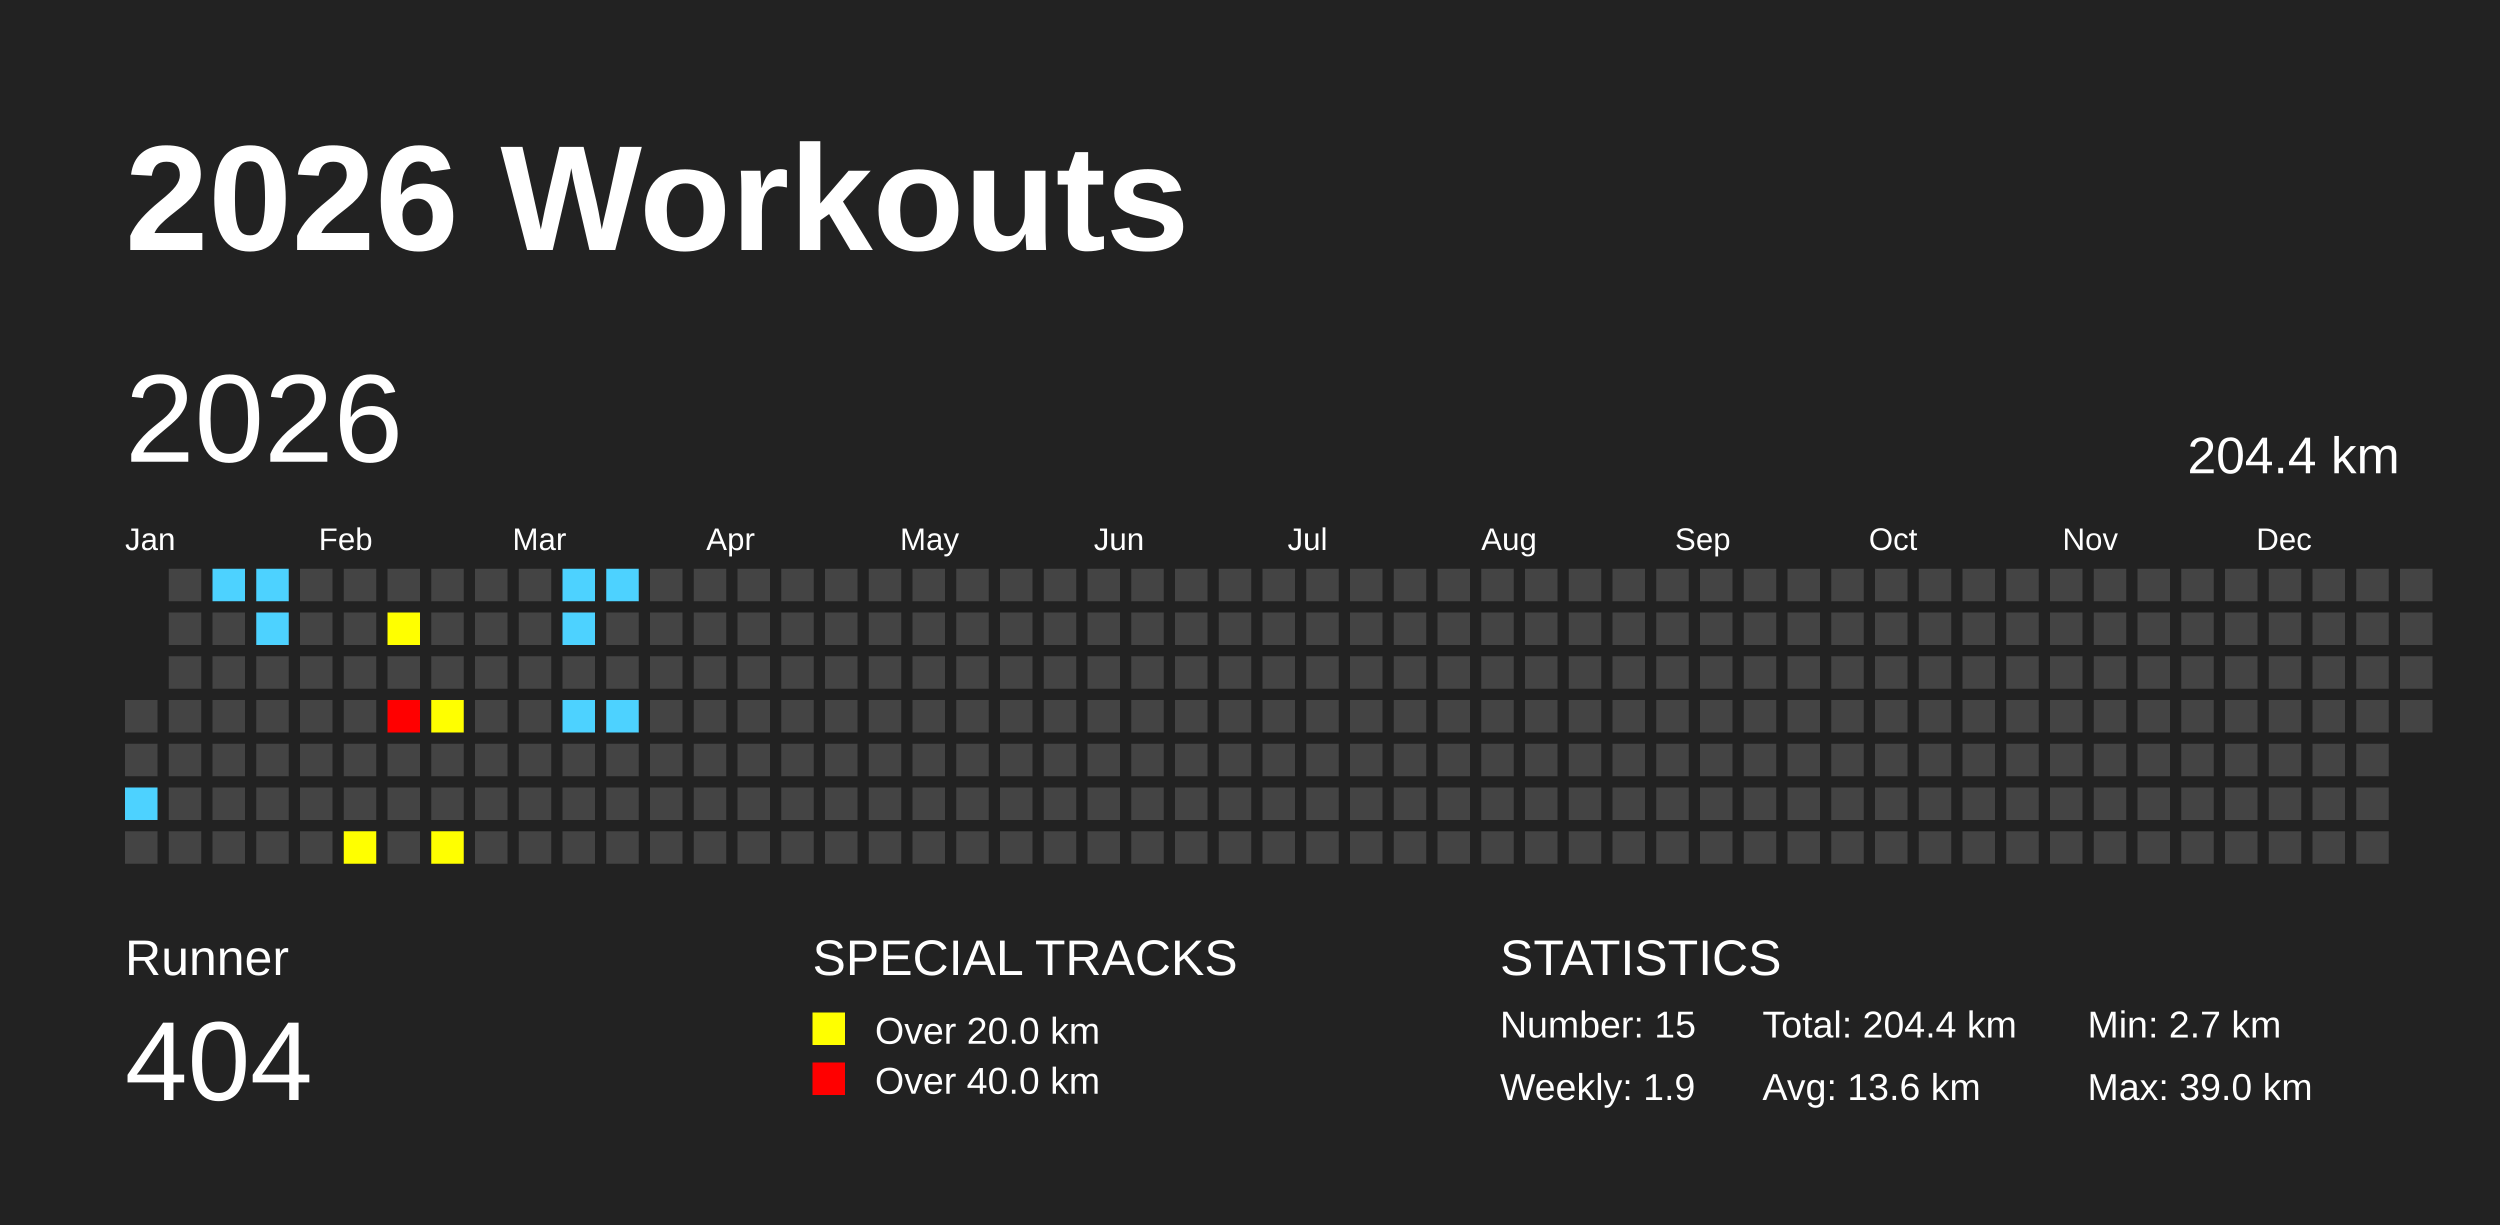
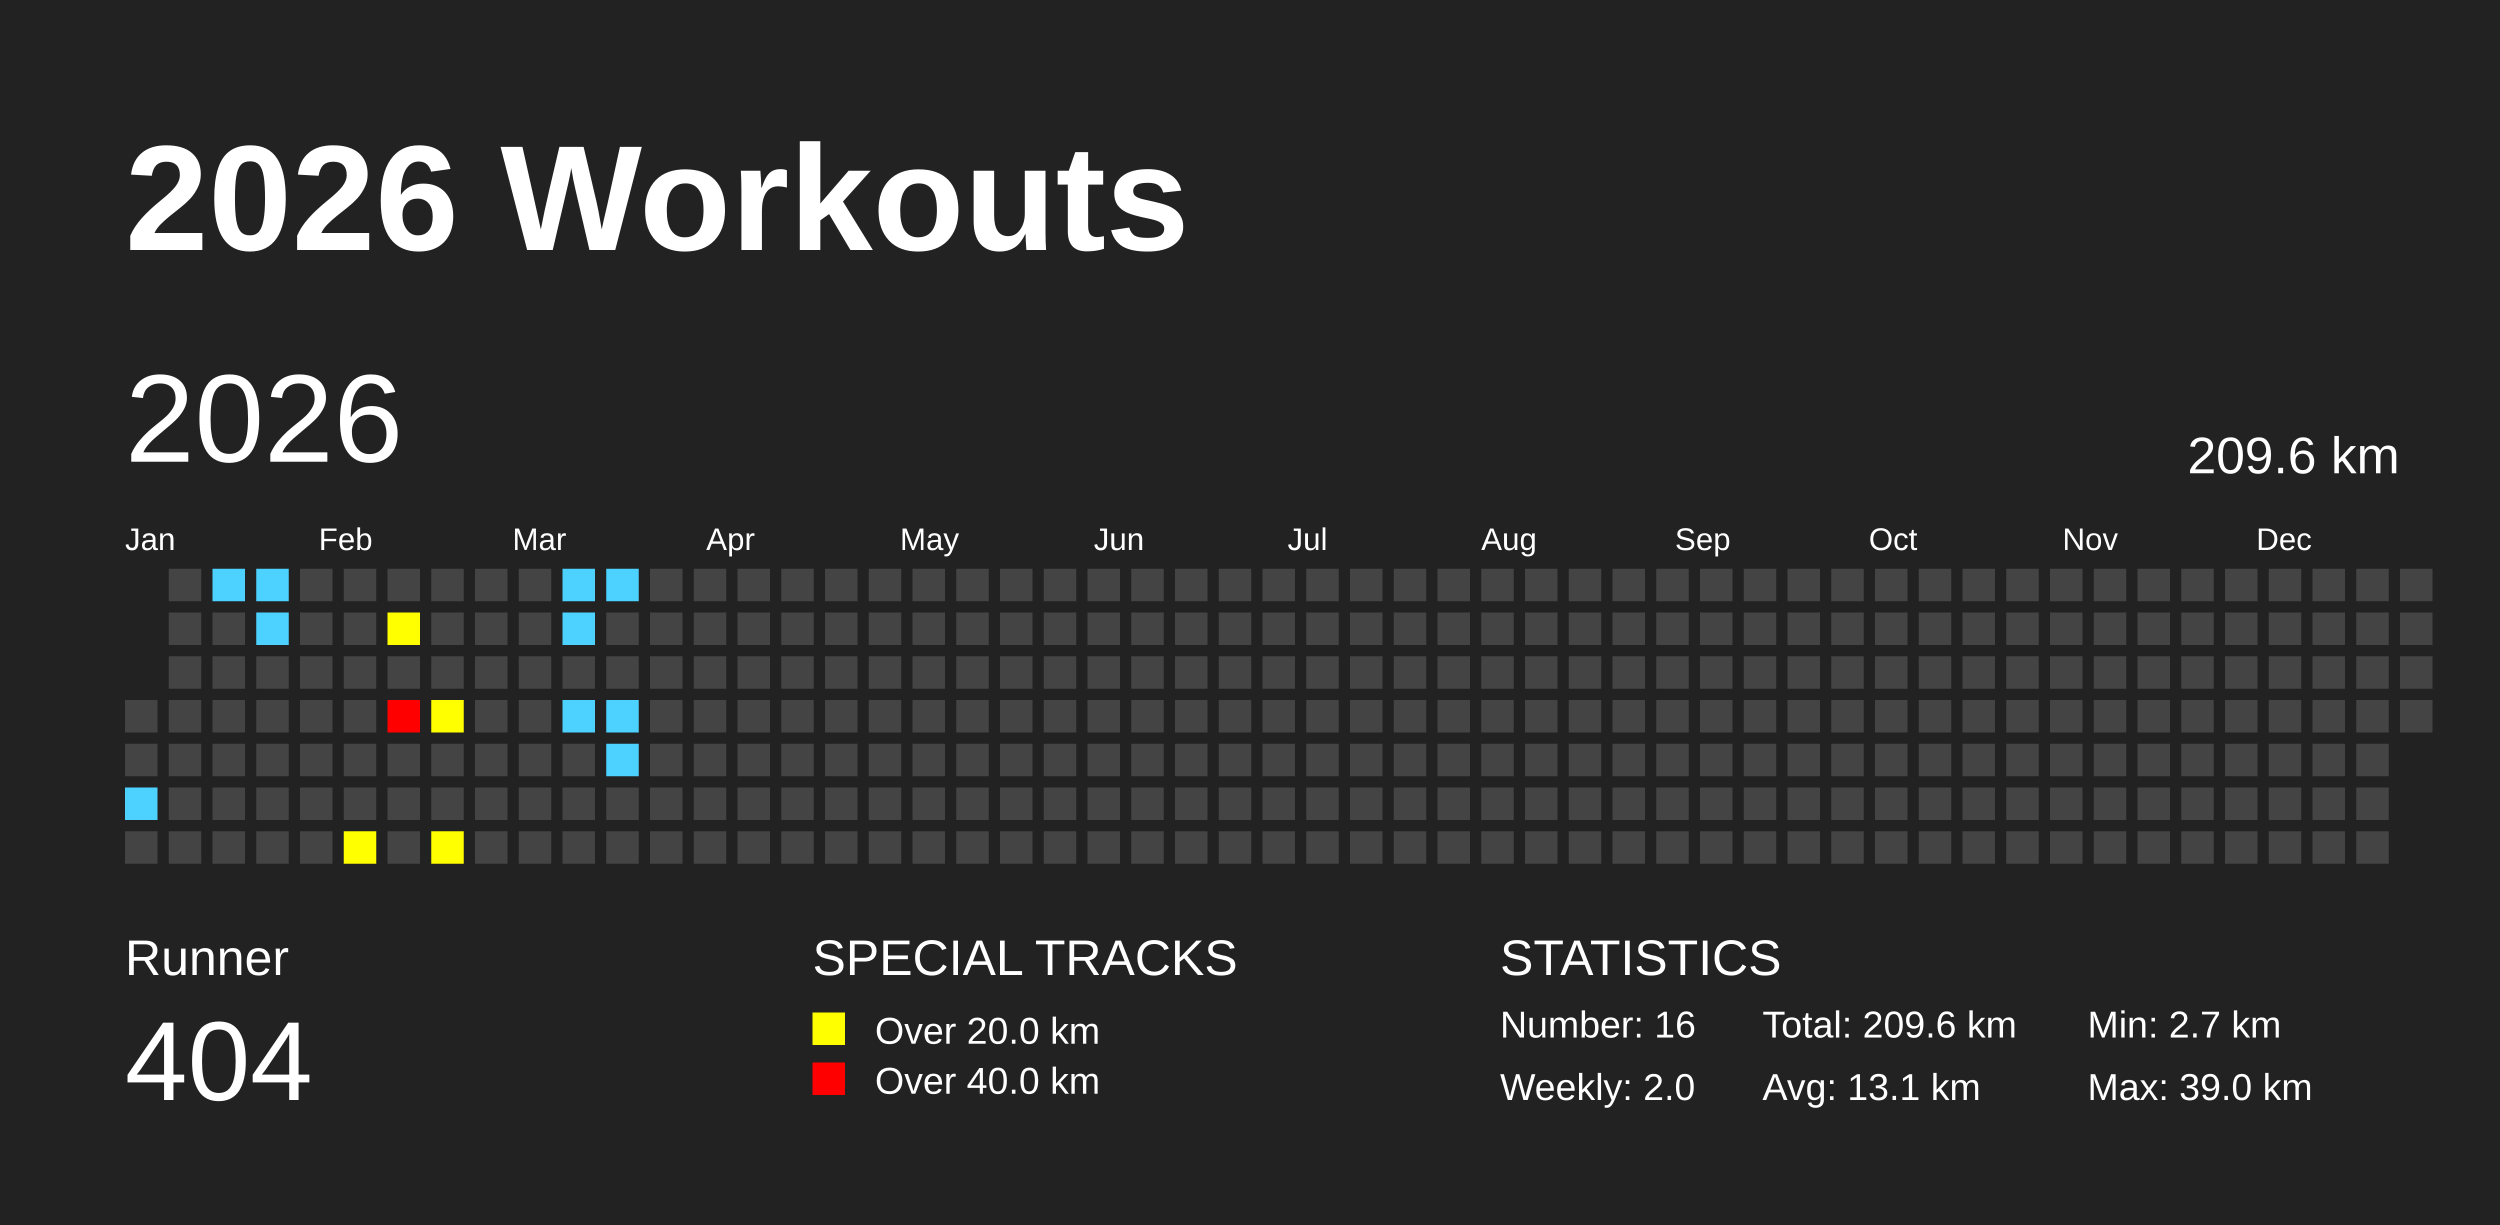
<svg xmlns="http://www.w3.org/2000/svg" baseProfile="full" height="98mm" version="1.1" viewBox="0,0,200,98" width="200mm">
  <defs />
  <rect fill="#222222" height="98" width="200" x="0" y="0" />
  <text fill="#FFFFFF" style="font-size:12px; font-family:Arial; font-weight:bold;" x="10" y="20">2026 Workouts</text>
  <text fill="#FFFFFF" style="font-size:4px; font-family:Arial" x="10" y="78">Runner</text>
  <text fill="#FFFFFF" style="font-size:9px; font-family:Arial" x="10" y="88">404</text>
  <text fill="#FFFFFF" style="font-size:4px; font-family:Arial" x="65" y="78">SPECIAL TRACKS</text>
  <rect fill="yellow" height="2.6" width="2.6" x="65" y="81" />
  <text fill="#FFFFFF" style="font-size:3px; font-family:Arial" x="70" y="83.5">Over 20.0 km</text>
  <rect fill="red" height="2.6" width="2.6" x="65" y="85" />
  <text fill="#FFFFFF" style="font-size:3px; font-family:Arial" x="70" y="87.5">Over 40.0 km</text>
  <text fill="#FFFFFF" style="font-size:4px; font-family:Arial" x="120" y="78">STATISTICS</text>
-   <text fill="#FFFFFF" style="font-size:3px; font-family:Arial" x="120" y="83">Number: 15</text>
-   <text fill="#FFFFFF" style="font-size:3px; font-family:Arial" x="120" y="88">Weekly: 1.9</text>
-   <text fill="#FFFFFF" style="font-size:3px; font-family:Arial" x="141" y="83">Total: 204.4 km</text>
-   <text fill="#FFFFFF" style="font-size:3px; font-family:Arial" x="141" y="88">Avg: 13.6 km</text>
+   <text fill="#FFFFFF" style="font-size:3px; font-family:Arial" x="120" y="83">Number: 16</text>
+   <text fill="#FFFFFF" style="font-size:3px; font-family:Arial" x="120" y="88">Weekly: 2.0</text>
+   <text fill="#FFFFFF" style="font-size:3px; font-family:Arial" x="141" y="83">Total: 209.6 km</text>
+   <text fill="#FFFFFF" style="font-size:3px; font-family:Arial" x="141" y="88">Avg: 13.1 km</text>
  <text fill="#FFFFFF" style="font-size:3px; font-family:Arial" x="167" y="83">Min: 2.7 km</text>
  <text fill="#FFFFFF" style="font-size:3px; font-family:Arial" x="167" y="88">Max: 39.0 km</text>
  <text dominant-baseline="hanging" fill="#FFFFFF" style="font-size:10.0px; font-family:Arial;" x="10" y="30">2026</text>
-   <text dominant-baseline="hanging" fill="#FFFFFF" style="font-size:4.125px; font-family:Arial;" x="175" y="35">204.4 km</text>
+   <text dominant-baseline="hanging" fill="#FFFFFF" style="font-size:4.125px; font-family:Arial;" x="175" y="35">209.6 km</text>
  <text fill="#FFFFFF" style="font-size:2.5px; font-family:Arial" x="10.0" y="44">Jan</text>
  <text fill="#FFFFFF" style="font-size:2.5px; font-family:Arial" x="25.5" y="44">Feb</text>
  <text fill="#FFFFFF" style="font-size:2.5px; font-family:Arial" x="41.0" y="44">Mar</text>
  <text fill="#FFFFFF" style="font-size:2.5px; font-family:Arial" x="56.5" y="44">Apr</text>
  <text fill="#FFFFFF" style="font-size:2.5px; font-family:Arial" x="72.0" y="44">May</text>
  <text fill="#FFFFFF" style="font-size:2.5px; font-family:Arial" x="87.5" y="44">Jun</text>
  <text fill="#FFFFFF" style="font-size:2.5px; font-family:Arial" x="103.0" y="44">Jul</text>
  <text fill="#FFFFFF" style="font-size:2.5px; font-family:Arial" x="118.5" y="44">Aug</text>
  <text fill="#FFFFFF" style="font-size:2.5px; font-family:Arial" x="134.0" y="44">Sep</text>
  <text fill="#FFFFFF" style="font-size:2.5px; font-family:Arial" x="149.5" y="44">Oct</text>
  <text fill="#FFFFFF" style="font-size:2.5px; font-family:Arial" x="165.0" y="44">Nov</text>
  <text fill="#FFFFFF" style="font-size:2.5px; font-family:Arial" x="180.5" y="44">Dec</text>
  <rect fill="#444444" height="2.6" width="2.6" x="10.0" y="56.0" />
  <rect fill="#444444" height="2.6" width="2.6" x="10.0" y="59.5" />
  <rect fill="#4DD2FF" height="2.6" width="2.6" x="10.0" y="63.0" />
  <rect fill="#444444" height="2.6" width="2.6" x="10.0" y="66.5" />
  <rect fill="#444444" height="2.6" width="2.6" x="13.5" y="45.5" />
  <rect fill="#444444" height="2.6" width="2.6" x="13.5" y="49.0" />
  <rect fill="#444444" height="2.6" width="2.6" x="13.5" y="52.5" />
  <rect fill="#444444" height="2.6" width="2.6" x="13.5" y="56.0" />
  <rect fill="#444444" height="2.6" width="2.6" x="13.5" y="59.5" />
  <rect fill="#444444" height="2.6" width="2.6" x="13.5" y="63.0" />
  <rect fill="#444444" height="2.6" width="2.6" x="13.5" y="66.5" />
  <rect fill="#4DD2FF" height="2.6" width="2.6" x="17.0" y="45.5" />
  <rect fill="#444444" height="2.6" width="2.6" x="17.0" y="49.0" />
  <rect fill="#444444" height="2.6" width="2.6" x="17.0" y="52.5" />
  <rect fill="#444444" height="2.6" width="2.6" x="17.0" y="56.0" />
  <rect fill="#444444" height="2.6" width="2.6" x="17.0" y="59.5" />
  <rect fill="#444444" height="2.6" width="2.6" x="17.0" y="63.0" />
  <rect fill="#444444" height="2.6" width="2.6" x="17.0" y="66.5" />
  <rect fill="#4DD2FF" height="2.6" width="2.6" x="20.5" y="45.5" />
  <rect fill="#4DD2FF" height="2.6" width="2.6" x="20.5" y="49.0" />
  <rect fill="#444444" height="2.6" width="2.6" x="20.5" y="52.5" />
  <rect fill="#444444" height="2.6" width="2.6" x="20.5" y="56.0" />
  <rect fill="#444444" height="2.6" width="2.6" x="20.5" y="59.5" />
  <rect fill="#444444" height="2.6" width="2.6" x="20.5" y="63.0" />
  <rect fill="#444444" height="2.6" width="2.6" x="20.5" y="66.5" />
  <rect fill="#444444" height="2.6" width="2.6" x="24.0" y="45.5" />
  <rect fill="#444444" height="2.6" width="2.6" x="24.0" y="49.0" />
  <rect fill="#444444" height="2.6" width="2.6" x="24.0" y="52.5" />
  <rect fill="#444444" height="2.6" width="2.6" x="24.0" y="56.0" />
  <rect fill="#444444" height="2.6" width="2.6" x="24.0" y="59.5" />
  <rect fill="#444444" height="2.6" width="2.6" x="24.0" y="63.0" />
  <rect fill="#444444" height="2.6" width="2.6" x="24.0" y="66.5" />
  <rect fill="#444444" height="2.6" width="2.6" x="27.5" y="45.5" />
  <rect fill="#444444" height="2.6" width="2.6" x="27.5" y="49.0" />
  <rect fill="#444444" height="2.6" width="2.6" x="27.5" y="52.5" />
  <rect fill="#444444" height="2.6" width="2.6" x="27.5" y="56.0" />
  <rect fill="#444444" height="2.6" width="2.6" x="27.5" y="59.5" />
  <rect fill="#444444" height="2.6" width="2.6" x="27.5" y="63.0" />
  <rect fill="yellow" height="2.6" width="2.6" x="27.5" y="66.5" />
  <rect fill="#444444" height="2.6" width="2.6" x="31.0" y="45.5" />
  <rect fill="yellow" height="2.6" width="2.6" x="31.0" y="49.0" />
  <rect fill="#444444" height="2.6" width="2.6" x="31.0" y="52.5" />
  <rect fill="red" height="2.6" width="2.6" x="31.0" y="56.0" />
  <rect fill="#444444" height="2.6" width="2.6" x="31.0" y="59.5" />
  <rect fill="#444444" height="2.6" width="2.6" x="31.0" y="63.0" />
  <rect fill="#444444" height="2.6" width="2.6" x="31.0" y="66.5" />
  <rect fill="#444444" height="2.6" width="2.6" x="34.5" y="45.5" />
  <rect fill="#444444" height="2.6" width="2.6" x="34.5" y="49.0" />
  <rect fill="#444444" height="2.6" width="2.6" x="34.5" y="52.5" />
  <rect fill="yellow" height="2.6" width="2.6" x="34.5" y="56.0" />
  <rect fill="#444444" height="2.6" width="2.6" x="34.5" y="59.5" />
  <rect fill="#444444" height="2.6" width="2.6" x="34.5" y="63.0" />
  <rect fill="yellow" height="2.6" width="2.6" x="34.5" y="66.5" />
  <rect fill="#444444" height="2.6" width="2.6" x="38.0" y="45.5" />
  <rect fill="#444444" height="2.6" width="2.6" x="38.0" y="49.0" />
  <rect fill="#444444" height="2.6" width="2.6" x="38.0" y="52.5" />
  <rect fill="#444444" height="2.6" width="2.6" x="38.0" y="56.0" />
  <rect fill="#444444" height="2.6" width="2.6" x="38.0" y="59.5" />
  <rect fill="#444444" height="2.6" width="2.6" x="38.0" y="63.0" />
  <rect fill="#444444" height="2.6" width="2.6" x="38.0" y="66.5" />
  <rect fill="#444444" height="2.6" width="2.6" x="41.5" y="45.5" />
  <rect fill="#444444" height="2.6" width="2.6" x="41.5" y="49.0" />
  <rect fill="#444444" height="2.6" width="2.6" x="41.5" y="52.5" />
  <rect fill="#444444" height="2.6" width="2.6" x="41.5" y="56.0" />
  <rect fill="#444444" height="2.6" width="2.6" x="41.5" y="59.5" />
  <rect fill="#444444" height="2.6" width="2.6" x="41.5" y="63.0" />
  <rect fill="#444444" height="2.6" width="2.6" x="41.5" y="66.5" />
  <rect fill="#4DD2FF" height="2.6" width="2.6" x="45.0" y="45.5" />
  <rect fill="#4DD2FF" height="2.6" width="2.6" x="45.0" y="49.0" />
  <rect fill="#444444" height="2.6" width="2.6" x="45.0" y="52.5" />
  <rect fill="#4DD2FF" height="2.6" width="2.6" x="45.0" y="56.0" />
  <rect fill="#444444" height="2.6" width="2.6" x="45.0" y="59.5" />
  <rect fill="#444444" height="2.6" width="2.6" x="45.0" y="63.0" />
  <rect fill="#444444" height="2.6" width="2.6" x="45.0" y="66.5" />
  <rect fill="#4DD2FF" height="2.6" width="2.6" x="48.5" y="45.5" />
  <rect fill="#444444" height="2.6" width="2.6" x="48.5" y="49.0" />
  <rect fill="#444444" height="2.6" width="2.6" x="48.5" y="52.5" />
  <rect fill="#4DD2FF" height="2.6" width="2.6" x="48.5" y="56.0" />
-   <rect fill="#444444" height="2.6" width="2.6" x="48.5" y="59.5" />
+   <rect fill="#4DD2FF" height="2.6" width="2.6" x="48.5" y="59.5" />
  <rect fill="#444444" height="2.6" width="2.6" x="48.5" y="63.0" />
  <rect fill="#444444" height="2.6" width="2.6" x="48.5" y="66.5" />
  <rect fill="#444444" height="2.6" width="2.6" x="52.0" y="45.5" />
  <rect fill="#444444" height="2.6" width="2.6" x="52.0" y="49.0" />
  <rect fill="#444444" height="2.6" width="2.6" x="52.0" y="52.5" />
  <rect fill="#444444" height="2.6" width="2.6" x="52.0" y="56.0" />
  <rect fill="#444444" height="2.6" width="2.6" x="52.0" y="59.5" />
  <rect fill="#444444" height="2.6" width="2.6" x="52.0" y="63.0" />
  <rect fill="#444444" height="2.6" width="2.6" x="52.0" y="66.5" />
  <rect fill="#444444" height="2.6" width="2.6" x="55.5" y="45.5" />
  <rect fill="#444444" height="2.6" width="2.6" x="55.5" y="49.0" />
  <rect fill="#444444" height="2.6" width="2.6" x="55.5" y="52.5" />
  <rect fill="#444444" height="2.6" width="2.6" x="55.5" y="56.0" />
  <rect fill="#444444" height="2.6" width="2.6" x="55.5" y="59.5" />
  <rect fill="#444444" height="2.6" width="2.6" x="55.5" y="63.0" />
  <rect fill="#444444" height="2.6" width="2.6" x="55.5" y="66.5" />
  <rect fill="#444444" height="2.6" width="2.6" x="59.0" y="45.5" />
  <rect fill="#444444" height="2.6" width="2.6" x="59.0" y="49.0" />
  <rect fill="#444444" height="2.6" width="2.6" x="59.0" y="52.5" />
  <rect fill="#444444" height="2.6" width="2.6" x="59.0" y="56.0" />
  <rect fill="#444444" height="2.6" width="2.6" x="59.0" y="59.5" />
  <rect fill="#444444" height="2.6" width="2.6" x="59.0" y="63.0" />
  <rect fill="#444444" height="2.6" width="2.6" x="59.0" y="66.5" />
  <rect fill="#444444" height="2.6" width="2.6" x="62.5" y="45.5" />
  <rect fill="#444444" height="2.6" width="2.6" x="62.5" y="49.0" />
  <rect fill="#444444" height="2.6" width="2.6" x="62.5" y="52.5" />
  <rect fill="#444444" height="2.6" width="2.6" x="62.5" y="56.0" />
  <rect fill="#444444" height="2.6" width="2.6" x="62.5" y="59.5" />
  <rect fill="#444444" height="2.6" width="2.6" x="62.5" y="63.0" />
  <rect fill="#444444" height="2.6" width="2.6" x="62.5" y="66.5" />
  <rect fill="#444444" height="2.6" width="2.6" x="66.0" y="45.5" />
  <rect fill="#444444" height="2.6" width="2.6" x="66.0" y="49.0" />
  <rect fill="#444444" height="2.6" width="2.6" x="66.0" y="52.5" />
  <rect fill="#444444" height="2.6" width="2.6" x="66.0" y="56.0" />
  <rect fill="#444444" height="2.6" width="2.6" x="66.0" y="59.5" />
  <rect fill="#444444" height="2.6" width="2.6" x="66.0" y="63.0" />
  <rect fill="#444444" height="2.6" width="2.6" x="66.0" y="66.5" />
  <rect fill="#444444" height="2.6" width="2.6" x="69.5" y="45.5" />
  <rect fill="#444444" height="2.6" width="2.6" x="69.5" y="49.0" />
  <rect fill="#444444" height="2.6" width="2.6" x="69.5" y="52.5" />
  <rect fill="#444444" height="2.6" width="2.6" x="69.5" y="56.0" />
  <rect fill="#444444" height="2.6" width="2.6" x="69.5" y="59.5" />
  <rect fill="#444444" height="2.6" width="2.6" x="69.5" y="63.0" />
  <rect fill="#444444" height="2.6" width="2.6" x="69.5" y="66.5" />
  <rect fill="#444444" height="2.6" width="2.6" x="73.0" y="45.5" />
  <rect fill="#444444" height="2.6" width="2.6" x="73.0" y="49.0" />
  <rect fill="#444444" height="2.6" width="2.6" x="73.0" y="52.5" />
  <rect fill="#444444" height="2.6" width="2.6" x="73.0" y="56.0" />
  <rect fill="#444444" height="2.6" width="2.6" x="73.0" y="59.5" />
  <rect fill="#444444" height="2.6" width="2.6" x="73.0" y="63.0" />
  <rect fill="#444444" height="2.6" width="2.6" x="73.0" y="66.5" />
  <rect fill="#444444" height="2.6" width="2.6" x="76.5" y="45.5" />
  <rect fill="#444444" height="2.6" width="2.6" x="76.5" y="49.0" />
  <rect fill="#444444" height="2.6" width="2.6" x="76.5" y="52.5" />
  <rect fill="#444444" height="2.6" width="2.6" x="76.5" y="56.0" />
  <rect fill="#444444" height="2.6" width="2.6" x="76.5" y="59.5" />
  <rect fill="#444444" height="2.6" width="2.6" x="76.5" y="63.0" />
  <rect fill="#444444" height="2.6" width="2.6" x="76.5" y="66.5" />
  <rect fill="#444444" height="2.6" width="2.6" x="80.0" y="45.5" />
  <rect fill="#444444" height="2.6" width="2.6" x="80.0" y="49.0" />
  <rect fill="#444444" height="2.6" width="2.6" x="80.0" y="52.5" />
  <rect fill="#444444" height="2.6" width="2.6" x="80.0" y="56.0" />
  <rect fill="#444444" height="2.6" width="2.6" x="80.0" y="59.5" />
  <rect fill="#444444" height="2.6" width="2.6" x="80.0" y="63.0" />
  <rect fill="#444444" height="2.6" width="2.6" x="80.0" y="66.5" />
  <rect fill="#444444" height="2.6" width="2.6" x="83.5" y="45.5" />
  <rect fill="#444444" height="2.6" width="2.6" x="83.5" y="49.0" />
  <rect fill="#444444" height="2.6" width="2.6" x="83.5" y="52.5" />
  <rect fill="#444444" height="2.6" width="2.6" x="83.5" y="56.0" />
  <rect fill="#444444" height="2.6" width="2.6" x="83.5" y="59.5" />
  <rect fill="#444444" height="2.6" width="2.6" x="83.5" y="63.0" />
  <rect fill="#444444" height="2.6" width="2.6" x="83.5" y="66.5" />
  <rect fill="#444444" height="2.6" width="2.6" x="87.0" y="45.5" />
  <rect fill="#444444" height="2.6" width="2.6" x="87.0" y="49.0" />
  <rect fill="#444444" height="2.6" width="2.6" x="87.0" y="52.5" />
  <rect fill="#444444" height="2.6" width="2.6" x="87.0" y="56.0" />
  <rect fill="#444444" height="2.6" width="2.6" x="87.0" y="59.5" />
  <rect fill="#444444" height="2.6" width="2.6" x="87.0" y="63.0" />
  <rect fill="#444444" height="2.6" width="2.6" x="87.0" y="66.5" />
  <rect fill="#444444" height="2.6" width="2.6" x="90.5" y="45.5" />
  <rect fill="#444444" height="2.6" width="2.6" x="90.5" y="49.0" />
  <rect fill="#444444" height="2.6" width="2.6" x="90.5" y="52.5" />
  <rect fill="#444444" height="2.6" width="2.6" x="90.5" y="56.0" />
  <rect fill="#444444" height="2.6" width="2.6" x="90.5" y="59.5" />
  <rect fill="#444444" height="2.6" width="2.6" x="90.5" y="63.0" />
  <rect fill="#444444" height="2.6" width="2.6" x="90.5" y="66.5" />
  <rect fill="#444444" height="2.6" width="2.6" x="94.0" y="45.5" />
  <rect fill="#444444" height="2.6" width="2.6" x="94.0" y="49.0" />
  <rect fill="#444444" height="2.6" width="2.6" x="94.0" y="52.5" />
  <rect fill="#444444" height="2.6" width="2.6" x="94.0" y="56.0" />
  <rect fill="#444444" height="2.6" width="2.6" x="94.0" y="59.5" />
  <rect fill="#444444" height="2.6" width="2.6" x="94.0" y="63.0" />
  <rect fill="#444444" height="2.6" width="2.6" x="94.0" y="66.5" />
  <rect fill="#444444" height="2.6" width="2.6" x="97.5" y="45.5" />
  <rect fill="#444444" height="2.6" width="2.6" x="97.5" y="49.0" />
  <rect fill="#444444" height="2.6" width="2.6" x="97.5" y="52.5" />
  <rect fill="#444444" height="2.6" width="2.6" x="97.5" y="56.0" />
  <rect fill="#444444" height="2.6" width="2.6" x="97.5" y="59.5" />
  <rect fill="#444444" height="2.6" width="2.6" x="97.5" y="63.0" />
  <rect fill="#444444" height="2.6" width="2.6" x="97.5" y="66.5" />
  <rect fill="#444444" height="2.6" width="2.6" x="101.0" y="45.5" />
  <rect fill="#444444" height="2.6" width="2.6" x="101.0" y="49.0" />
  <rect fill="#444444" height="2.6" width="2.6" x="101.0" y="52.5" />
  <rect fill="#444444" height="2.6" width="2.6" x="101.0" y="56.0" />
  <rect fill="#444444" height="2.6" width="2.6" x="101.0" y="59.5" />
  <rect fill="#444444" height="2.6" width="2.6" x="101.0" y="63.0" />
  <rect fill="#444444" height="2.6" width="2.6" x="101.0" y="66.5" />
  <rect fill="#444444" height="2.6" width="2.6" x="104.5" y="45.5" />
  <rect fill="#444444" height="2.6" width="2.6" x="104.5" y="49.0" />
  <rect fill="#444444" height="2.6" width="2.6" x="104.5" y="52.5" />
  <rect fill="#444444" height="2.6" width="2.6" x="104.5" y="56.0" />
  <rect fill="#444444" height="2.6" width="2.6" x="104.5" y="59.5" />
  <rect fill="#444444" height="2.6" width="2.6" x="104.5" y="63.0" />
  <rect fill="#444444" height="2.6" width="2.6" x="104.5" y="66.5" />
  <rect fill="#444444" height="2.6" width="2.6" x="108.0" y="45.5" />
  <rect fill="#444444" height="2.6" width="2.6" x="108.0" y="49.0" />
  <rect fill="#444444" height="2.6" width="2.6" x="108.0" y="52.5" />
  <rect fill="#444444" height="2.6" width="2.6" x="108.0" y="56.0" />
  <rect fill="#444444" height="2.6" width="2.6" x="108.0" y="59.5" />
  <rect fill="#444444" height="2.6" width="2.6" x="108.0" y="63.0" />
  <rect fill="#444444" height="2.6" width="2.6" x="108.0" y="66.5" />
  <rect fill="#444444" height="2.6" width="2.6" x="111.5" y="45.5" />
  <rect fill="#444444" height="2.6" width="2.6" x="111.5" y="49.0" />
  <rect fill="#444444" height="2.6" width="2.6" x="111.5" y="52.5" />
  <rect fill="#444444" height="2.6" width="2.6" x="111.5" y="56.0" />
  <rect fill="#444444" height="2.6" width="2.6" x="111.5" y="59.5" />
  <rect fill="#444444" height="2.6" width="2.6" x="111.5" y="63.0" />
  <rect fill="#444444" height="2.6" width="2.6" x="111.5" y="66.5" />
  <rect fill="#444444" height="2.6" width="2.6" x="115.0" y="45.5" />
  <rect fill="#444444" height="2.6" width="2.6" x="115.0" y="49.0" />
  <rect fill="#444444" height="2.6" width="2.6" x="115.0" y="52.5" />
  <rect fill="#444444" height="2.6" width="2.6" x="115.0" y="56.0" />
  <rect fill="#444444" height="2.6" width="2.6" x="115.0" y="59.5" />
  <rect fill="#444444" height="2.6" width="2.6" x="115.0" y="63.0" />
  <rect fill="#444444" height="2.6" width="2.6" x="115.0" y="66.5" />
  <rect fill="#444444" height="2.6" width="2.6" x="118.5" y="45.5" />
  <rect fill="#444444" height="2.6" width="2.6" x="118.5" y="49.0" />
  <rect fill="#444444" height="2.6" width="2.6" x="118.5" y="52.5" />
  <rect fill="#444444" height="2.6" width="2.6" x="118.5" y="56.0" />
  <rect fill="#444444" height="2.6" width="2.6" x="118.5" y="59.5" />
  <rect fill="#444444" height="2.6" width="2.6" x="118.5" y="63.0" />
  <rect fill="#444444" height="2.6" width="2.6" x="118.5" y="66.5" />
  <rect fill="#444444" height="2.6" width="2.6" x="122.0" y="45.5" />
  <rect fill="#444444" height="2.6" width="2.6" x="122.0" y="49.0" />
  <rect fill="#444444" height="2.6" width="2.6" x="122.0" y="52.5" />
  <rect fill="#444444" height="2.6" width="2.6" x="122.0" y="56.0" />
  <rect fill="#444444" height="2.6" width="2.6" x="122.0" y="59.5" />
  <rect fill="#444444" height="2.6" width="2.6" x="122.0" y="63.0" />
  <rect fill="#444444" height="2.6" width="2.6" x="122.0" y="66.5" />
  <rect fill="#444444" height="2.6" width="2.6" x="125.5" y="45.5" />
  <rect fill="#444444" height="2.6" width="2.6" x="125.5" y="49.0" />
  <rect fill="#444444" height="2.6" width="2.6" x="125.5" y="52.5" />
  <rect fill="#444444" height="2.6" width="2.6" x="125.5" y="56.0" />
  <rect fill="#444444" height="2.6" width="2.6" x="125.5" y="59.5" />
  <rect fill="#444444" height="2.6" width="2.6" x="125.5" y="63.0" />
  <rect fill="#444444" height="2.6" width="2.6" x="125.5" y="66.5" />
  <rect fill="#444444" height="2.6" width="2.6" x="129.0" y="45.5" />
  <rect fill="#444444" height="2.6" width="2.6" x="129.0" y="49.0" />
  <rect fill="#444444" height="2.6" width="2.6" x="129.0" y="52.5" />
  <rect fill="#444444" height="2.6" width="2.6" x="129.0" y="56.0" />
  <rect fill="#444444" height="2.6" width="2.6" x="129.0" y="59.5" />
  <rect fill="#444444" height="2.6" width="2.6" x="129.0" y="63.0" />
  <rect fill="#444444" height="2.6" width="2.6" x="129.0" y="66.5" />
  <rect fill="#444444" height="2.6" width="2.6" x="132.5" y="45.5" />
  <rect fill="#444444" height="2.6" width="2.6" x="132.5" y="49.0" />
  <rect fill="#444444" height="2.6" width="2.6" x="132.5" y="52.5" />
  <rect fill="#444444" height="2.6" width="2.6" x="132.5" y="56.0" />
  <rect fill="#444444" height="2.6" width="2.6" x="132.5" y="59.5" />
  <rect fill="#444444" height="2.6" width="2.6" x="132.5" y="63.0" />
  <rect fill="#444444" height="2.6" width="2.6" x="132.5" y="66.5" />
  <rect fill="#444444" height="2.6" width="2.6" x="136.0" y="45.5" />
  <rect fill="#444444" height="2.6" width="2.6" x="136.0" y="49.0" />
  <rect fill="#444444" height="2.6" width="2.6" x="136.0" y="52.5" />
  <rect fill="#444444" height="2.6" width="2.6" x="136.0" y="56.0" />
  <rect fill="#444444" height="2.6" width="2.6" x="136.0" y="59.5" />
  <rect fill="#444444" height="2.6" width="2.6" x="136.0" y="63.0" />
  <rect fill="#444444" height="2.6" width="2.6" x="136.0" y="66.5" />
  <rect fill="#444444" height="2.6" width="2.6" x="139.5" y="45.5" />
  <rect fill="#444444" height="2.6" width="2.6" x="139.5" y="49.0" />
  <rect fill="#444444" height="2.6" width="2.6" x="139.5" y="52.5" />
  <rect fill="#444444" height="2.6" width="2.6" x="139.5" y="56.0" />
  <rect fill="#444444" height="2.6" width="2.6" x="139.5" y="59.5" />
  <rect fill="#444444" height="2.6" width="2.6" x="139.5" y="63.0" />
  <rect fill="#444444" height="2.6" width="2.6" x="139.5" y="66.5" />
  <rect fill="#444444" height="2.6" width="2.6" x="143.0" y="45.5" />
  <rect fill="#444444" height="2.6" width="2.6" x="143.0" y="49.0" />
  <rect fill="#444444" height="2.6" width="2.6" x="143.0" y="52.5" />
  <rect fill="#444444" height="2.6" width="2.6" x="143.0" y="56.0" />
  <rect fill="#444444" height="2.6" width="2.6" x="143.0" y="59.5" />
  <rect fill="#444444" height="2.6" width="2.6" x="143.0" y="63.0" />
  <rect fill="#444444" height="2.6" width="2.6" x="143.0" y="66.5" />
  <rect fill="#444444" height="2.6" width="2.6" x="146.5" y="45.5" />
  <rect fill="#444444" height="2.6" width="2.6" x="146.5" y="49.0" />
  <rect fill="#444444" height="2.6" width="2.6" x="146.5" y="52.5" />
  <rect fill="#444444" height="2.6" width="2.6" x="146.5" y="56.0" />
  <rect fill="#444444" height="2.6" width="2.6" x="146.5" y="59.5" />
  <rect fill="#444444" height="2.6" width="2.6" x="146.5" y="63.0" />
  <rect fill="#444444" height="2.6" width="2.6" x="146.5" y="66.5" />
  <rect fill="#444444" height="2.6" width="2.6" x="150.0" y="45.5" />
  <rect fill="#444444" height="2.6" width="2.6" x="150.0" y="49.0" />
  <rect fill="#444444" height="2.6" width="2.6" x="150.0" y="52.5" />
  <rect fill="#444444" height="2.6" width="2.6" x="150.0" y="56.0" />
  <rect fill="#444444" height="2.6" width="2.6" x="150.0" y="59.5" />
  <rect fill="#444444" height="2.6" width="2.6" x="150.0" y="63.0" />
  <rect fill="#444444" height="2.6" width="2.6" x="150.0" y="66.5" />
  <rect fill="#444444" height="2.6" width="2.6" x="153.5" y="45.5" />
  <rect fill="#444444" height="2.6" width="2.6" x="153.5" y="49.0" />
  <rect fill="#444444" height="2.6" width="2.6" x="153.5" y="52.5" />
  <rect fill="#444444" height="2.6" width="2.6" x="153.5" y="56.0" />
  <rect fill="#444444" height="2.6" width="2.6" x="153.5" y="59.5" />
  <rect fill="#444444" height="2.6" width="2.6" x="153.5" y="63.0" />
  <rect fill="#444444" height="2.6" width="2.6" x="153.5" y="66.5" />
  <rect fill="#444444" height="2.6" width="2.6" x="157.0" y="45.5" />
  <rect fill="#444444" height="2.6" width="2.6" x="157.0" y="49.0" />
  <rect fill="#444444" height="2.6" width="2.6" x="157.0" y="52.5" />
  <rect fill="#444444" height="2.6" width="2.6" x="157.0" y="56.0" />
  <rect fill="#444444" height="2.6" width="2.6" x="157.0" y="59.5" />
  <rect fill="#444444" height="2.6" width="2.6" x="157.0" y="63.0" />
  <rect fill="#444444" height="2.6" width="2.6" x="157.0" y="66.5" />
  <rect fill="#444444" height="2.6" width="2.6" x="160.5" y="45.5" />
  <rect fill="#444444" height="2.6" width="2.6" x="160.5" y="49.0" />
  <rect fill="#444444" height="2.6" width="2.6" x="160.5" y="52.5" />
  <rect fill="#444444" height="2.6" width="2.6" x="160.5" y="56.0" />
  <rect fill="#444444" height="2.6" width="2.6" x="160.5" y="59.5" />
  <rect fill="#444444" height="2.6" width="2.6" x="160.5" y="63.0" />
  <rect fill="#444444" height="2.6" width="2.6" x="160.5" y="66.5" />
  <rect fill="#444444" height="2.6" width="2.6" x="164.0" y="45.5" />
  <rect fill="#444444" height="2.6" width="2.6" x="164.0" y="49.0" />
  <rect fill="#444444" height="2.6" width="2.6" x="164.0" y="52.5" />
  <rect fill="#444444" height="2.6" width="2.6" x="164.0" y="56.0" />
  <rect fill="#444444" height="2.6" width="2.6" x="164.0" y="59.5" />
  <rect fill="#444444" height="2.6" width="2.6" x="164.0" y="63.0" />
  <rect fill="#444444" height="2.6" width="2.6" x="164.0" y="66.5" />
  <rect fill="#444444" height="2.6" width="2.6" x="167.5" y="45.5" />
  <rect fill="#444444" height="2.6" width="2.6" x="167.5" y="49.0" />
  <rect fill="#444444" height="2.6" width="2.6" x="167.5" y="52.5" />
  <rect fill="#444444" height="2.6" width="2.6" x="167.5" y="56.0" />
  <rect fill="#444444" height="2.6" width="2.6" x="167.5" y="59.5" />
  <rect fill="#444444" height="2.6" width="2.6" x="167.5" y="63.0" />
  <rect fill="#444444" height="2.6" width="2.6" x="167.5" y="66.5" />
  <rect fill="#444444" height="2.6" width="2.6" x="171.0" y="45.5" />
  <rect fill="#444444" height="2.6" width="2.6" x="171.0" y="49.0" />
  <rect fill="#444444" height="2.6" width="2.6" x="171.0" y="52.5" />
  <rect fill="#444444" height="2.6" width="2.6" x="171.0" y="56.0" />
  <rect fill="#444444" height="2.6" width="2.6" x="171.0" y="59.5" />
  <rect fill="#444444" height="2.6" width="2.6" x="171.0" y="63.0" />
  <rect fill="#444444" height="2.6" width="2.6" x="171.0" y="66.5" />
  <rect fill="#444444" height="2.6" width="2.6" x="174.5" y="45.5" />
  <rect fill="#444444" height="2.6" width="2.6" x="174.5" y="49.0" />
  <rect fill="#444444" height="2.6" width="2.6" x="174.5" y="52.5" />
  <rect fill="#444444" height="2.6" width="2.6" x="174.5" y="56.0" />
  <rect fill="#444444" height="2.6" width="2.6" x="174.5" y="59.5" />
  <rect fill="#444444" height="2.6" width="2.6" x="174.5" y="63.0" />
  <rect fill="#444444" height="2.6" width="2.6" x="174.5" y="66.5" />
  <rect fill="#444444" height="2.6" width="2.6" x="178.0" y="45.5" />
  <rect fill="#444444" height="2.6" width="2.6" x="178.0" y="49.0" />
  <rect fill="#444444" height="2.6" width="2.6" x="178.0" y="52.5" />
  <rect fill="#444444" height="2.6" width="2.6" x="178.0" y="56.0" />
  <rect fill="#444444" height="2.6" width="2.6" x="178.0" y="59.5" />
  <rect fill="#444444" height="2.6" width="2.6" x="178.0" y="63.0" />
  <rect fill="#444444" height="2.6" width="2.6" x="178.0" y="66.5" />
  <rect fill="#444444" height="2.6" width="2.6" x="181.5" y="45.5" />
  <rect fill="#444444" height="2.6" width="2.6" x="181.5" y="49.0" />
  <rect fill="#444444" height="2.6" width="2.6" x="181.5" y="52.5" />
  <rect fill="#444444" height="2.6" width="2.6" x="181.5" y="56.0" />
  <rect fill="#444444" height="2.6" width="2.6" x="181.5" y="59.5" />
  <rect fill="#444444" height="2.6" width="2.6" x="181.5" y="63.0" />
  <rect fill="#444444" height="2.6" width="2.6" x="181.5" y="66.5" />
  <rect fill="#444444" height="2.6" width="2.6" x="185.0" y="45.5" />
  <rect fill="#444444" height="2.6" width="2.6" x="185.0" y="49.0" />
  <rect fill="#444444" height="2.6" width="2.6" x="185.0" y="52.5" />
  <rect fill="#444444" height="2.6" width="2.6" x="185.0" y="56.0" />
  <rect fill="#444444" height="2.6" width="2.6" x="185.0" y="59.5" />
  <rect fill="#444444" height="2.6" width="2.6" x="185.0" y="63.0" />
  <rect fill="#444444" height="2.6" width="2.6" x="185.0" y="66.5" />
  <rect fill="#444444" height="2.6" width="2.6" x="188.5" y="45.5" />
  <rect fill="#444444" height="2.6" width="2.6" x="188.5" y="49.0" />
  <rect fill="#444444" height="2.6" width="2.6" x="188.5" y="52.5" />
  <rect fill="#444444" height="2.6" width="2.6" x="188.5" y="56.0" />
  <rect fill="#444444" height="2.6" width="2.6" x="188.5" y="59.5" />
  <rect fill="#444444" height="2.6" width="2.6" x="188.5" y="63.0" />
  <rect fill="#444444" height="2.6" width="2.6" x="188.5" y="66.5" />
  <rect fill="#444444" height="2.6" width="2.6" x="192.0" y="45.5" />
  <rect fill="#444444" height="2.6" width="2.6" x="192.0" y="49.0" />
  <rect fill="#444444" height="2.6" width="2.6" x="192.0" y="52.5" />
  <rect fill="#444444" height="2.6" width="2.6" x="192.0" y="56.0" />
</svg>
